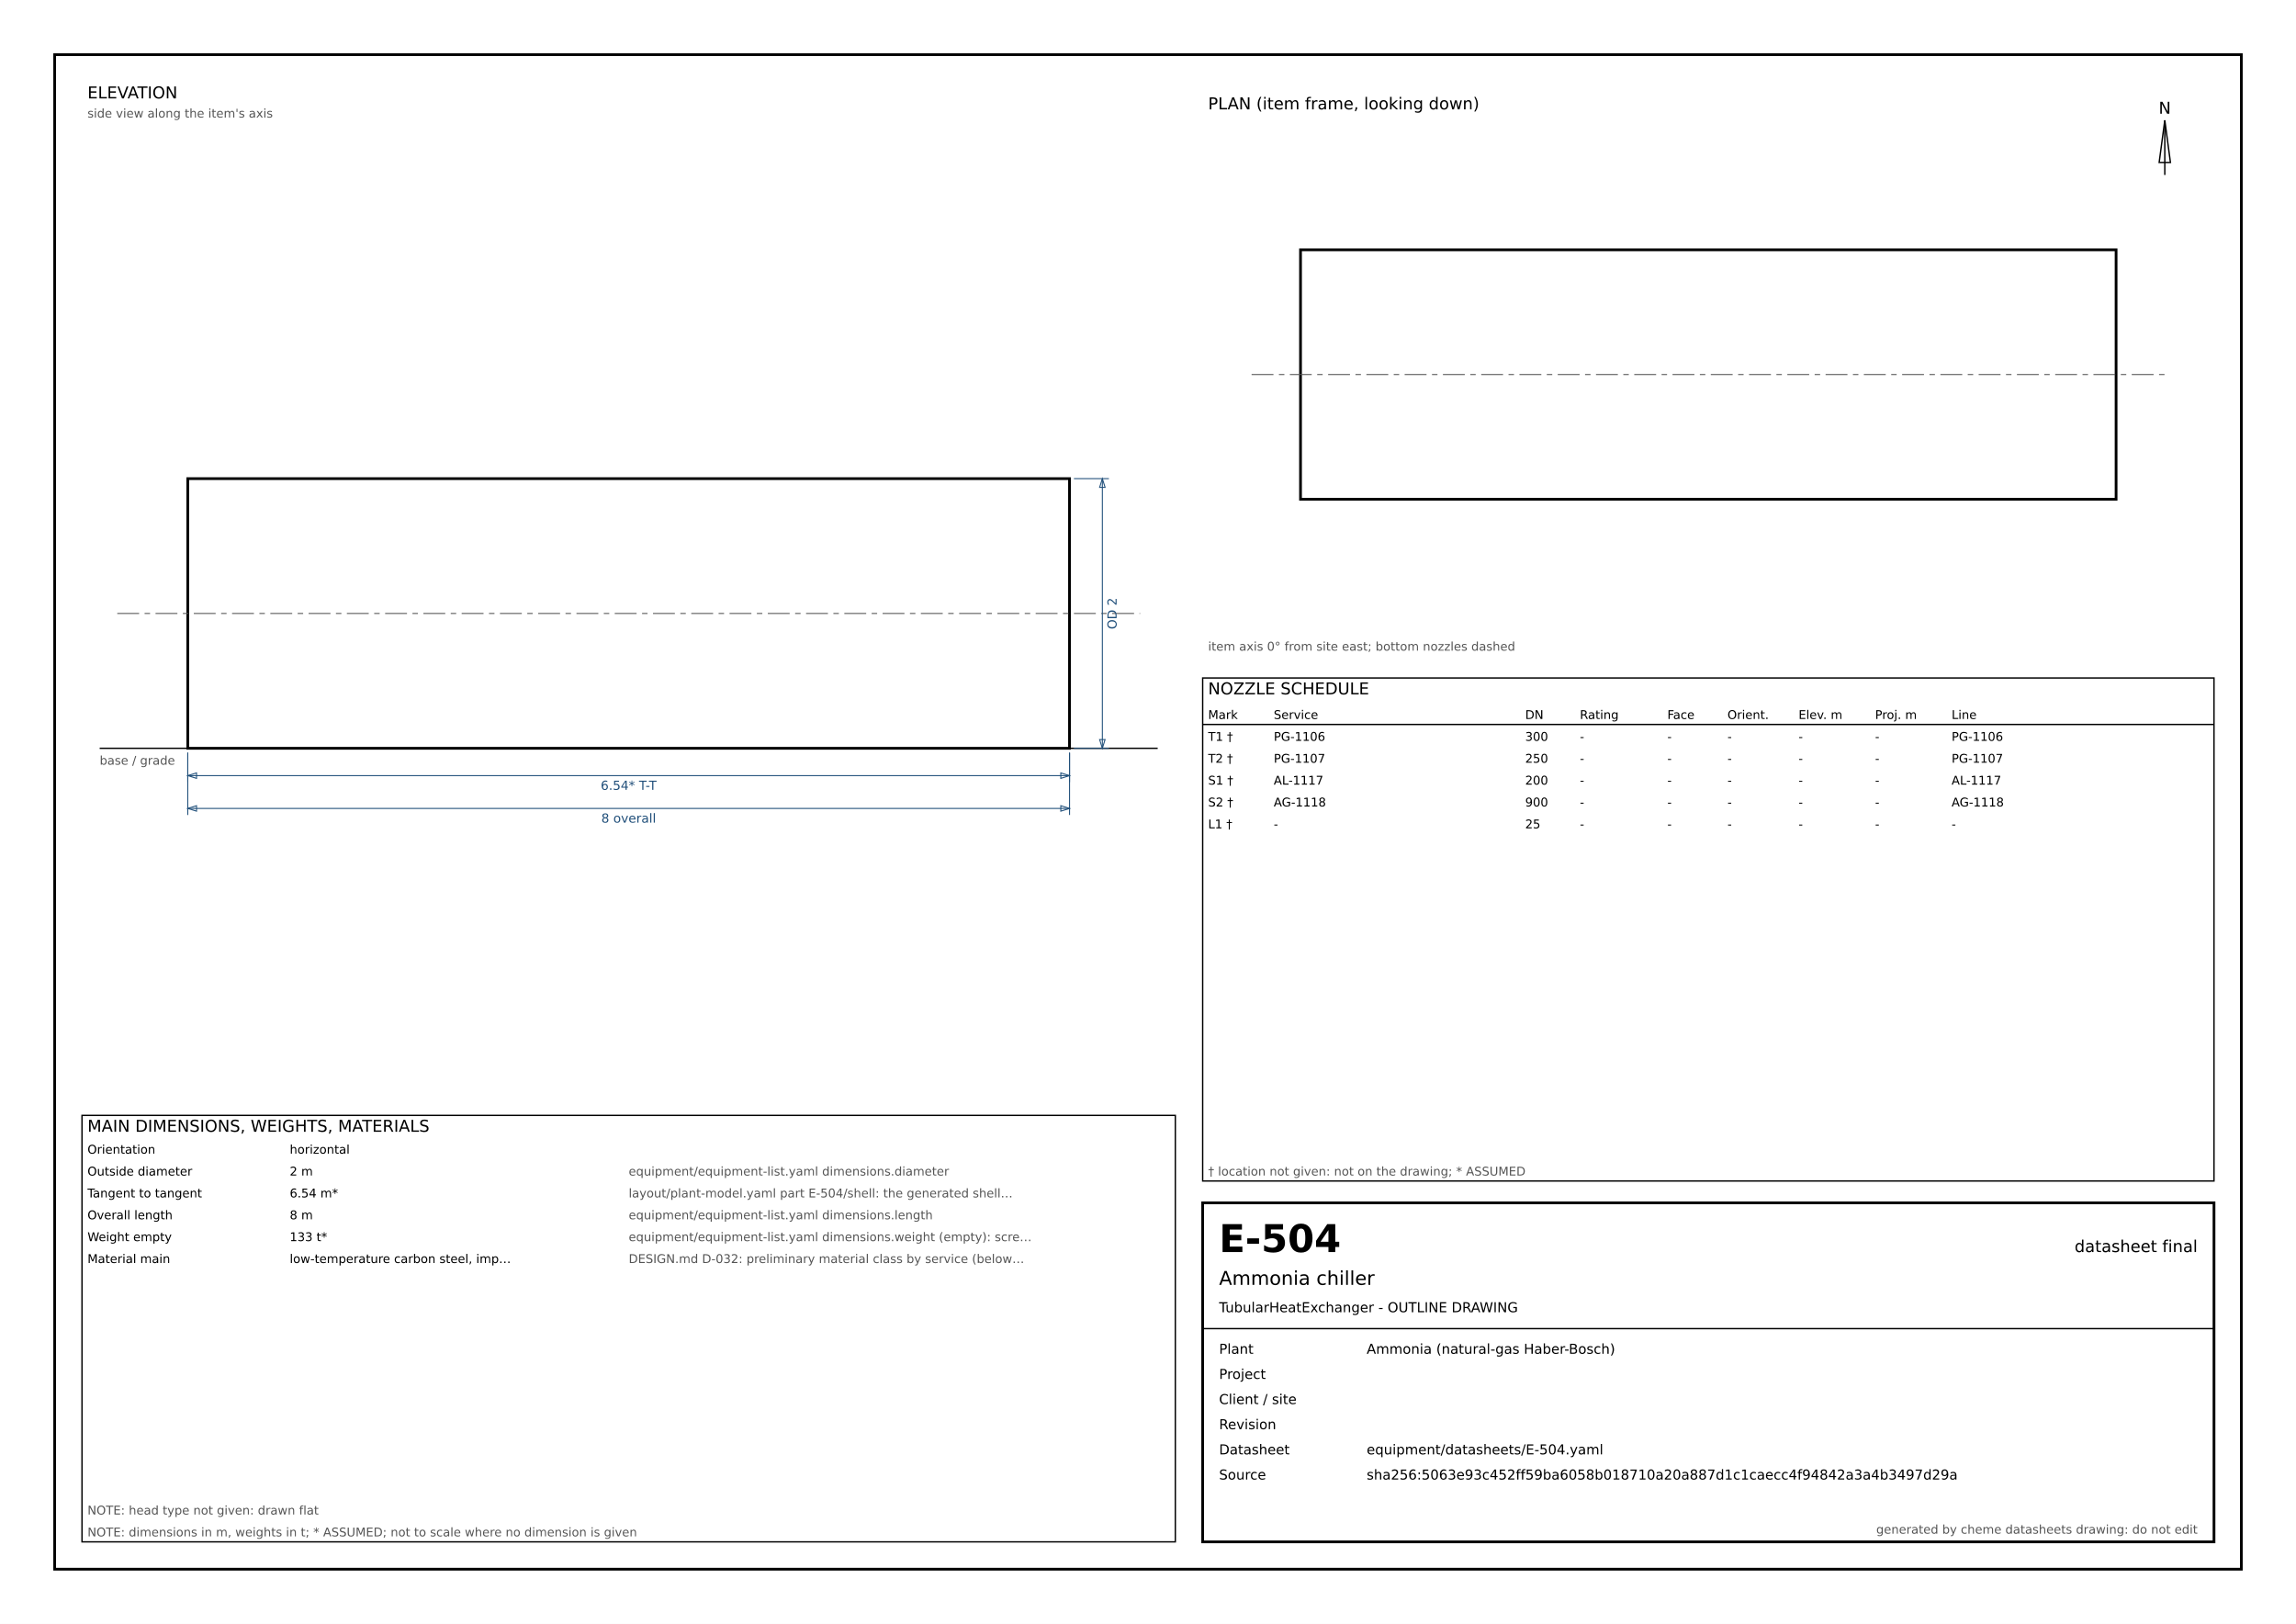
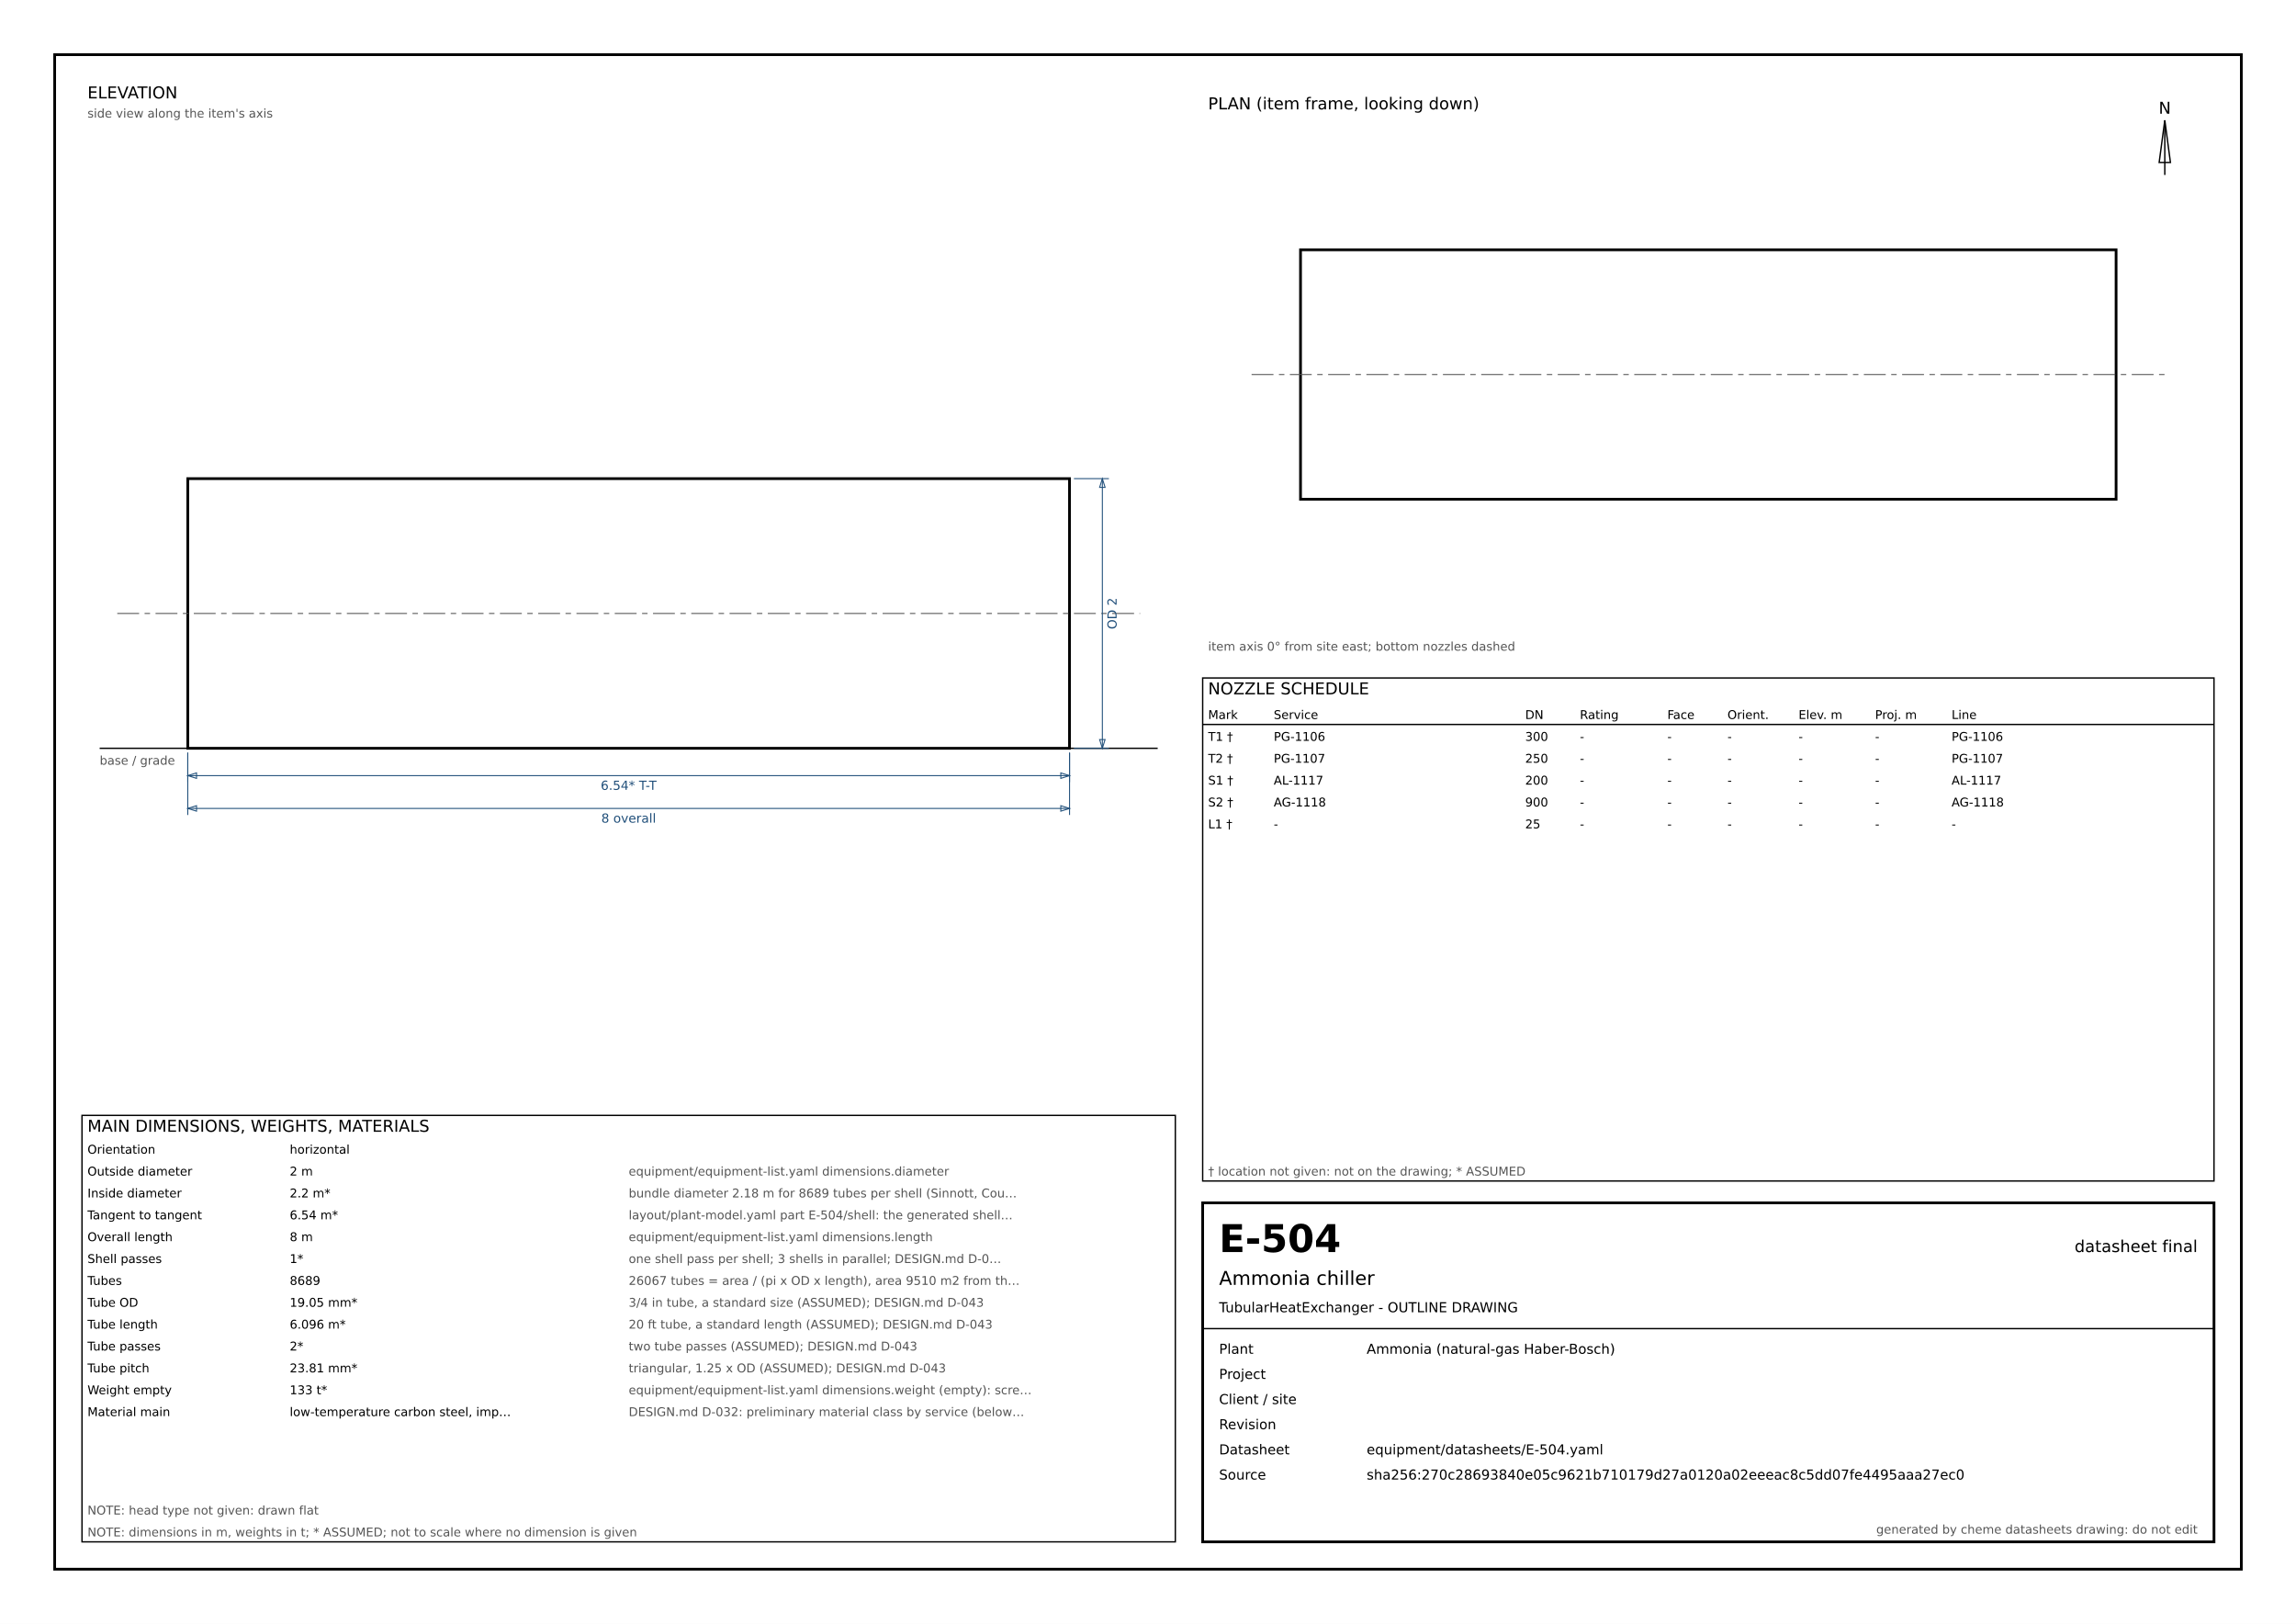
<svg xmlns="http://www.w3.org/2000/svg" width="420mm" height="297mm" viewBox="0 0 420 297">
  <style>
.frame{fill:none;stroke:#000;stroke-width:0.5}
.thin{fill:none;stroke:#000;stroke-width:0.25}
.outline{fill:#fff;stroke:#000;stroke-width:0.5}
.hidden{fill:none;stroke:#000;stroke-width:0.25;stroke-dasharray:1.5 1}
.centre{fill:none;stroke:#555;stroke-width:0.18;stroke-dasharray:4 1 1 1}
.tl{fill:none;stroke:#555;stroke-width:0.18;stroke-dasharray:2 1}
.dim{fill:none;stroke:#1f4e79;stroke-width:0.18}
.nozzle{fill:#fff;stroke:#b71c1c;stroke-width:0.35}
.section{fill:none;stroke:#2e7d32;stroke-width:0.25;stroke-dasharray:2 1}
text{font-family:'DejaVu Sans',Arial,Helvetica,sans-serif;fill:#000}
.t2{font-size:2.2px}.t25{font-size:2.5px}.t3{font-size:3px}.t35{font-size:3.5px}
.t5{font-size:5px;font-weight:bold}.t7{font-size:7px;font-weight:bold}
.dimt{font-size:2.3px;fill:#1f4e79}.nt{font-size:2.3px;fill:#b71c1c}
.note{font-size:2.2px;fill:#555}
.draft{font-size:40px;font-weight:bold;fill:#c62828;fill-opacity:0.12}
</style>
  <rect x="0" y="0" width="420" height="297" fill="#fff" />
  <rect x="10" y="10" width="400" height="277" class="frame" />
  <text x="16" y="18" class="t3" text-anchor="start">ELEVATION</text>
  <rect x="34.35" y="87.54" width="161.29" height="49.32" class="outline" />
  <line x1="21.45" y1="112.2" x2="208.55" y2="112.2" class="centre" />
  <line x1="18.23" y1="136.86" x2="211.77" y2="136.86" class="thin" />
  <text x="18.23" y="139.86" class="note" text-anchor="start">base / grade</text>
  <line x1="34.35" y1="137.66" x2="34.35" y2="149.06" class="dim" />
  <line x1="195.65" y1="137.66" x2="195.65" y2="149.06" class="dim" />
  <line x1="34.35" y1="147.86" x2="195.65" y2="147.86" class="dim" />
  <path d="M34.35,147.86 l1.6,0.5 l0,-1 z" class="dim" />
  <path d="M195.65,147.86 l-1.6,0.5 l0,-1 z" class="dim" />
  <text x="115" y="150.46" class="dimt" text-anchor="middle">8 overall</text>
  <line x1="34.35" y1="137.66" x2="34.35" y2="143.06" class="dim" />
  <line x1="195.65" y1="137.66" x2="195.65" y2="143.06" class="dim" />
  <line x1="34.35" y1="141.86" x2="195.65" y2="141.86" class="dim" />
  <path d="M34.35,141.86 l1.6,0.5 l0,-1 z" class="dim" />
  <path d="M195.65,141.86 l-1.6,0.5 l0,-1 z" class="dim" />
  <text x="115" y="144.46" class="dimt" text-anchor="middle">6.54* T-T</text>
  <line x1="196.45" y1="136.86" x2="202.85" y2="136.86" class="dim" />
  <line x1="196.45" y1="87.54" x2="202.85" y2="87.54" class="dim" />
  <line x1="201.65" y1="136.86" x2="201.65" y2="87.54" class="dim" />
  <path d="M201.65,136.86 l0.5,-1.6 l-1,0 z" class="dim" />
  <path d="M201.65,87.54 l0.5,1.6 l-1,0 z" class="dim" />
  <text x="204.25" y="112.2" class="dimt" text-anchor="middle" transform="rotate(-90 204.25 112.2)">OD 2</text>
  <rect x="237.9" y="45.69" width="149.19" height="45.62" class="outline" />
  <line x1="228.95" y1="68.5" x2="396.05" y2="68.5" class="centre" />
  <line x1="396" y1="32" x2="396" y2="22" class="thin" />
  <path d="M396,22 L394.97,29.71 L397.03,29.71 z" class="thin" />
  <text x="396" y="20.8" class="t3" text-anchor="middle">N</text>
  <text x="221" y="20" class="t3" text-anchor="start">PLAN (item frame, looking down)</text>
  <text x="221" y="119" class="note" text-anchor="start">item axis 0° from site east; bottom nozzles dashed</text>
  <text x="16" y="21.5" class="note" text-anchor="start">side view along the item's axis</text>
  <text x="221" y="127" class="t3" text-anchor="start">NOZZLE SCHEDULE</text>
  <text x="221" y="131.5" class="t2" text-anchor="start">Mark</text>
  <text x="233" y="131.5" class="t2" text-anchor="start">Service</text>
  <text x="279" y="131.5" class="t2" text-anchor="start">DN</text>
  <text x="289" y="131.5" class="t2" text-anchor="start">Rating</text>
  <text x="305" y="131.5" class="t2" text-anchor="start">Face</text>
  <text x="316" y="131.5" class="t2" text-anchor="start">Orient.</text>
  <text x="329" y="131.5" class="t2" text-anchor="start">Elev. m</text>
  <text x="343" y="131.5" class="t2" text-anchor="start">Proj. m</text>
  <text x="357" y="131.5" class="t2" text-anchor="start">Line</text>
  <line x1="220" y1="132.5" x2="405" y2="132.5" class="thin" />
  <text x="221" y="135.5" class="t2" text-anchor="start">T1 †</text>
  <text x="233" y="135.5" class="t2" text-anchor="start">PG-1106</text>
  <text x="279" y="135.5" class="t2" text-anchor="start">300</text>
  <text x="289" y="135.5" class="t2" text-anchor="start">-</text>
  <text x="305" y="135.5" class="t2" text-anchor="start">-</text>
  <text x="316" y="135.5" class="t2" text-anchor="start">-</text>
  <text x="329" y="135.5" class="t2" text-anchor="start">-</text>
  <text x="343" y="135.5" class="t2" text-anchor="start">-</text>
  <text x="357" y="135.5" class="t2" text-anchor="start">PG-1106</text>
  <text x="221" y="139.5" class="t2" text-anchor="start">T2 †</text>
  <text x="233" y="139.5" class="t2" text-anchor="start">PG-1107</text>
  <text x="279" y="139.5" class="t2" text-anchor="start">250</text>
  <text x="289" y="139.5" class="t2" text-anchor="start">-</text>
  <text x="305" y="139.5" class="t2" text-anchor="start">-</text>
  <text x="316" y="139.5" class="t2" text-anchor="start">-</text>
  <text x="329" y="139.5" class="t2" text-anchor="start">-</text>
  <text x="343" y="139.5" class="t2" text-anchor="start">-</text>
  <text x="357" y="139.5" class="t2" text-anchor="start">PG-1107</text>
  <text x="221" y="143.5" class="t2" text-anchor="start">S1 †</text>
  <text x="233" y="143.5" class="t2" text-anchor="start">AL-1117</text>
  <text x="279" y="143.5" class="t2" text-anchor="start">200</text>
  <text x="289" y="143.5" class="t2" text-anchor="start">-</text>
  <text x="305" y="143.5" class="t2" text-anchor="start">-</text>
  <text x="316" y="143.5" class="t2" text-anchor="start">-</text>
  <text x="329" y="143.5" class="t2" text-anchor="start">-</text>
  <text x="343" y="143.5" class="t2" text-anchor="start">-</text>
  <text x="357" y="143.5" class="t2" text-anchor="start">AL-1117</text>
  <text x="221" y="147.5" class="t2" text-anchor="start">S2 †</text>
  <text x="233" y="147.5" class="t2" text-anchor="start">AG-1118</text>
  <text x="279" y="147.5" class="t2" text-anchor="start">900</text>
  <text x="289" y="147.5" class="t2" text-anchor="start">-</text>
  <text x="305" y="147.5" class="t2" text-anchor="start">-</text>
  <text x="316" y="147.5" class="t2" text-anchor="start">-</text>
  <text x="329" y="147.5" class="t2" text-anchor="start">-</text>
  <text x="343" y="147.5" class="t2" text-anchor="start">-</text>
  <text x="357" y="147.5" class="t2" text-anchor="start">AG-1118</text>
  <text x="221" y="151.5" class="t2" text-anchor="start">L1 †</text>
  <text x="233" y="151.5" class="t2" text-anchor="start">-</text>
  <text x="279" y="151.5" class="t2" text-anchor="start">25</text>
  <text x="289" y="151.5" class="t2" text-anchor="start">-</text>
  <text x="305" y="151.5" class="t2" text-anchor="start">-</text>
  <text x="316" y="151.5" class="t2" text-anchor="start">-</text>
  <text x="329" y="151.5" class="t2" text-anchor="start">-</text>
  <text x="343" y="151.5" class="t2" text-anchor="start">-</text>
  <text x="357" y="151.5" class="t2" text-anchor="start">-</text>
  <text x="221" y="215" class="note" text-anchor="start">† location not given: not on the drawing; * ASSUMED</text>
  <rect x="220" y="124" width="185" height="92" class="thin" />
  <text x="16" y="207" class="t3" text-anchor="start">MAIN DIMENSIONS, WEIGHTS, MATERIALS</text>
  <text x="16" y="211" class="t2" text-anchor="start">Orientation</text>
  <text x="53" y="211" class="t2" text-anchor="start">horizontal</text>
  <text x="115" y="211" class="note" text-anchor="start" />
  <text x="16" y="215" class="t2" text-anchor="start">Outside diameter</text>
  <text x="53" y="215" class="t2" text-anchor="start">2 m</text>
  <text x="115" y="215" class="note" text-anchor="start">equipment/equipment-list.yaml dimensions.diameter</text>
-   <text x="16" y="219" class="t2" text-anchor="start">Tangent to tangent</text>
-   <text x="53" y="219" class="t2" text-anchor="start">6.54 m*</text>
-   <text x="115" y="219" class="note" text-anchor="start">layout/plant-model.yaml part E-504/shell: the generated shell…</text>
-   <text x="16" y="223" class="t2" text-anchor="start">Overall length</text>
-   <text x="53" y="223" class="t2" text-anchor="start">8 m</text>
-   <text x="115" y="223" class="note" text-anchor="start">equipment/equipment-list.yaml dimensions.length</text>
-   <text x="16" y="227" class="t2" text-anchor="start">Weight empty</text>
-   <text x="53" y="227" class="t2" text-anchor="start">133 t*</text>
-   <text x="115" y="227" class="note" text-anchor="start">equipment/equipment-list.yaml dimensions.weight (empty): scre…</text>
-   <text x="16" y="231" class="t2" text-anchor="start">Material main</text>
-   <text x="53" y="231" class="t2" text-anchor="start">low-temperature carbon steel, imp…</text>
-   <text x="115" y="231" class="note" text-anchor="start">DESIGN.md D-032: preliminary material class by service (below…</text>
+   <text x="16" y="219" class="t2" text-anchor="start">Inside diameter</text>
+   <text x="53" y="219" class="t2" text-anchor="start">2.2 m*</text>
+   <text x="115" y="219" class="note" text-anchor="start">bundle diameter 2.18 m for 8689 tubes per shell (Sinnott, Cou…</text>
+   <text x="16" y="223" class="t2" text-anchor="start">Tangent to tangent</text>
+   <text x="53" y="223" class="t2" text-anchor="start">6.54 m*</text>
+   <text x="115" y="223" class="note" text-anchor="start">layout/plant-model.yaml part E-504/shell: the generated shell…</text>
+   <text x="16" y="227" class="t2" text-anchor="start">Overall length</text>
+   <text x="53" y="227" class="t2" text-anchor="start">8 m</text>
+   <text x="115" y="227" class="note" text-anchor="start">equipment/equipment-list.yaml dimensions.length</text>
+   <text x="16" y="231" class="t2" text-anchor="start">Shell passes</text>
+   <text x="53" y="231" class="t2" text-anchor="start">1*</text>
+   <text x="115" y="231" class="note" text-anchor="start">one shell pass per shell; 3 shells in parallel; DESIGN.md D-0…</text>
+   <text x="16" y="235" class="t2" text-anchor="start">Tubes</text>
+   <text x="53" y="235" class="t2" text-anchor="start">8689</text>
+   <text x="115" y="235" class="note" text-anchor="start">26067 tubes = area / (pi x OD x length), area 9510 m2 from th…</text>
+   <text x="16" y="239" class="t2" text-anchor="start">Tube OD</text>
+   <text x="53" y="239" class="t2" text-anchor="start">19.05 mm*</text>
+   <text x="115" y="239" class="note" text-anchor="start">3/4 in tube, a standard size (ASSUMED); DESIGN.md D-043</text>
+   <text x="16" y="243" class="t2" text-anchor="start">Tube length</text>
+   <text x="53" y="243" class="t2" text-anchor="start">6.096 m*</text>
+   <text x="115" y="243" class="note" text-anchor="start">20 ft tube, a standard length (ASSUMED); DESIGN.md D-043</text>
+   <text x="16" y="247" class="t2" text-anchor="start">Tube passes</text>
+   <text x="53" y="247" class="t2" text-anchor="start">2*</text>
+   <text x="115" y="247" class="note" text-anchor="start">two tube passes (ASSUMED); DESIGN.md D-043</text>
+   <text x="16" y="251" class="t2" text-anchor="start">Tube pitch</text>
+   <text x="53" y="251" class="t2" text-anchor="start">23.81 mm*</text>
+   <text x="115" y="251" class="note" text-anchor="start">triangular, 1.25 x OD (ASSUMED); DESIGN.md D-043</text>
+   <text x="16" y="255" class="t2" text-anchor="start">Weight empty</text>
+   <text x="53" y="255" class="t2" text-anchor="start">133 t*</text>
+   <text x="115" y="255" class="note" text-anchor="start">equipment/equipment-list.yaml dimensions.weight (empty): scre…</text>
+   <text x="16" y="259" class="t2" text-anchor="start">Material main</text>
+   <text x="53" y="259" class="t2" text-anchor="start">low-temperature carbon steel, imp…</text>
+   <text x="115" y="259" class="note" text-anchor="start">DESIGN.md D-032: preliminary material class by service (below…</text>
  <text x="16" y="277" class="note" text-anchor="start">NOTE: head type not given: drawn flat</text>
  <text x="16" y="281" class="note" text-anchor="start">NOTE: dimensions in m, weights in t; * ASSUMED; not to scale where no dimension is given</text>
  <rect x="15" y="204" width="200" height="78" class="thin" />
  <rect x="220" y="220" width="185" height="62" class="frame" />
  <text x="223" y="229" class="t7" text-anchor="start">E-504</text>
  <text x="223" y="235" class="t35" text-anchor="start">Ammonia chiller</text>
  <text x="223" y="240" class="t25" text-anchor="start">TubularHeatExchanger - OUTLINE DRAWING</text>
  <line x1="220" y1="243" x2="405" y2="243" class="thin" />
  <text x="223" y="247.6" class="t25" text-anchor="start">Plant</text>
  <text x="250" y="247.6" class="t25" text-anchor="start">Ammonia (natural-gas Haber-Bosch)</text>
  <text x="223" y="252.2" class="t25" text-anchor="start">Project</text>
  <text x="250" y="252.2" class="t25" text-anchor="start" />
  <text x="223" y="256.8" class="t25" text-anchor="start">Client / site</text>
  <text x="250" y="256.8" class="t25" text-anchor="start" />
  <text x="223" y="261.4" class="t25" text-anchor="start">Revision</text>
  <text x="250" y="261.4" class="t25" text-anchor="start" />
  <text x="223" y="266" class="t25" text-anchor="start">Datasheet</text>
  <text x="250" y="266" class="t25" text-anchor="start">equipment/datasheets/E-504.yaml</text>
  <text x="223" y="270.6" class="t25" text-anchor="start">Source</text>
-   <text x="250" y="270.6" class="t25" text-anchor="start">sha256:5063e93c452ff59ba6058b018710a20a887d1c1caecc4f94842a3a4b3497d29a</text>
+   <text x="250" y="270.6" class="t25" text-anchor="start">sha256:270c28693840e05c9621b710179d27a0120a02eeeac8c5dd07fe4495aaa27ec0</text>
  <text x="402" y="229" class="t3" text-anchor="end">datasheet final</text>
  <text x="402" y="280.5" class="note" text-anchor="end">generated by cheme datasheets drawing: do not edit</text>
</svg>
